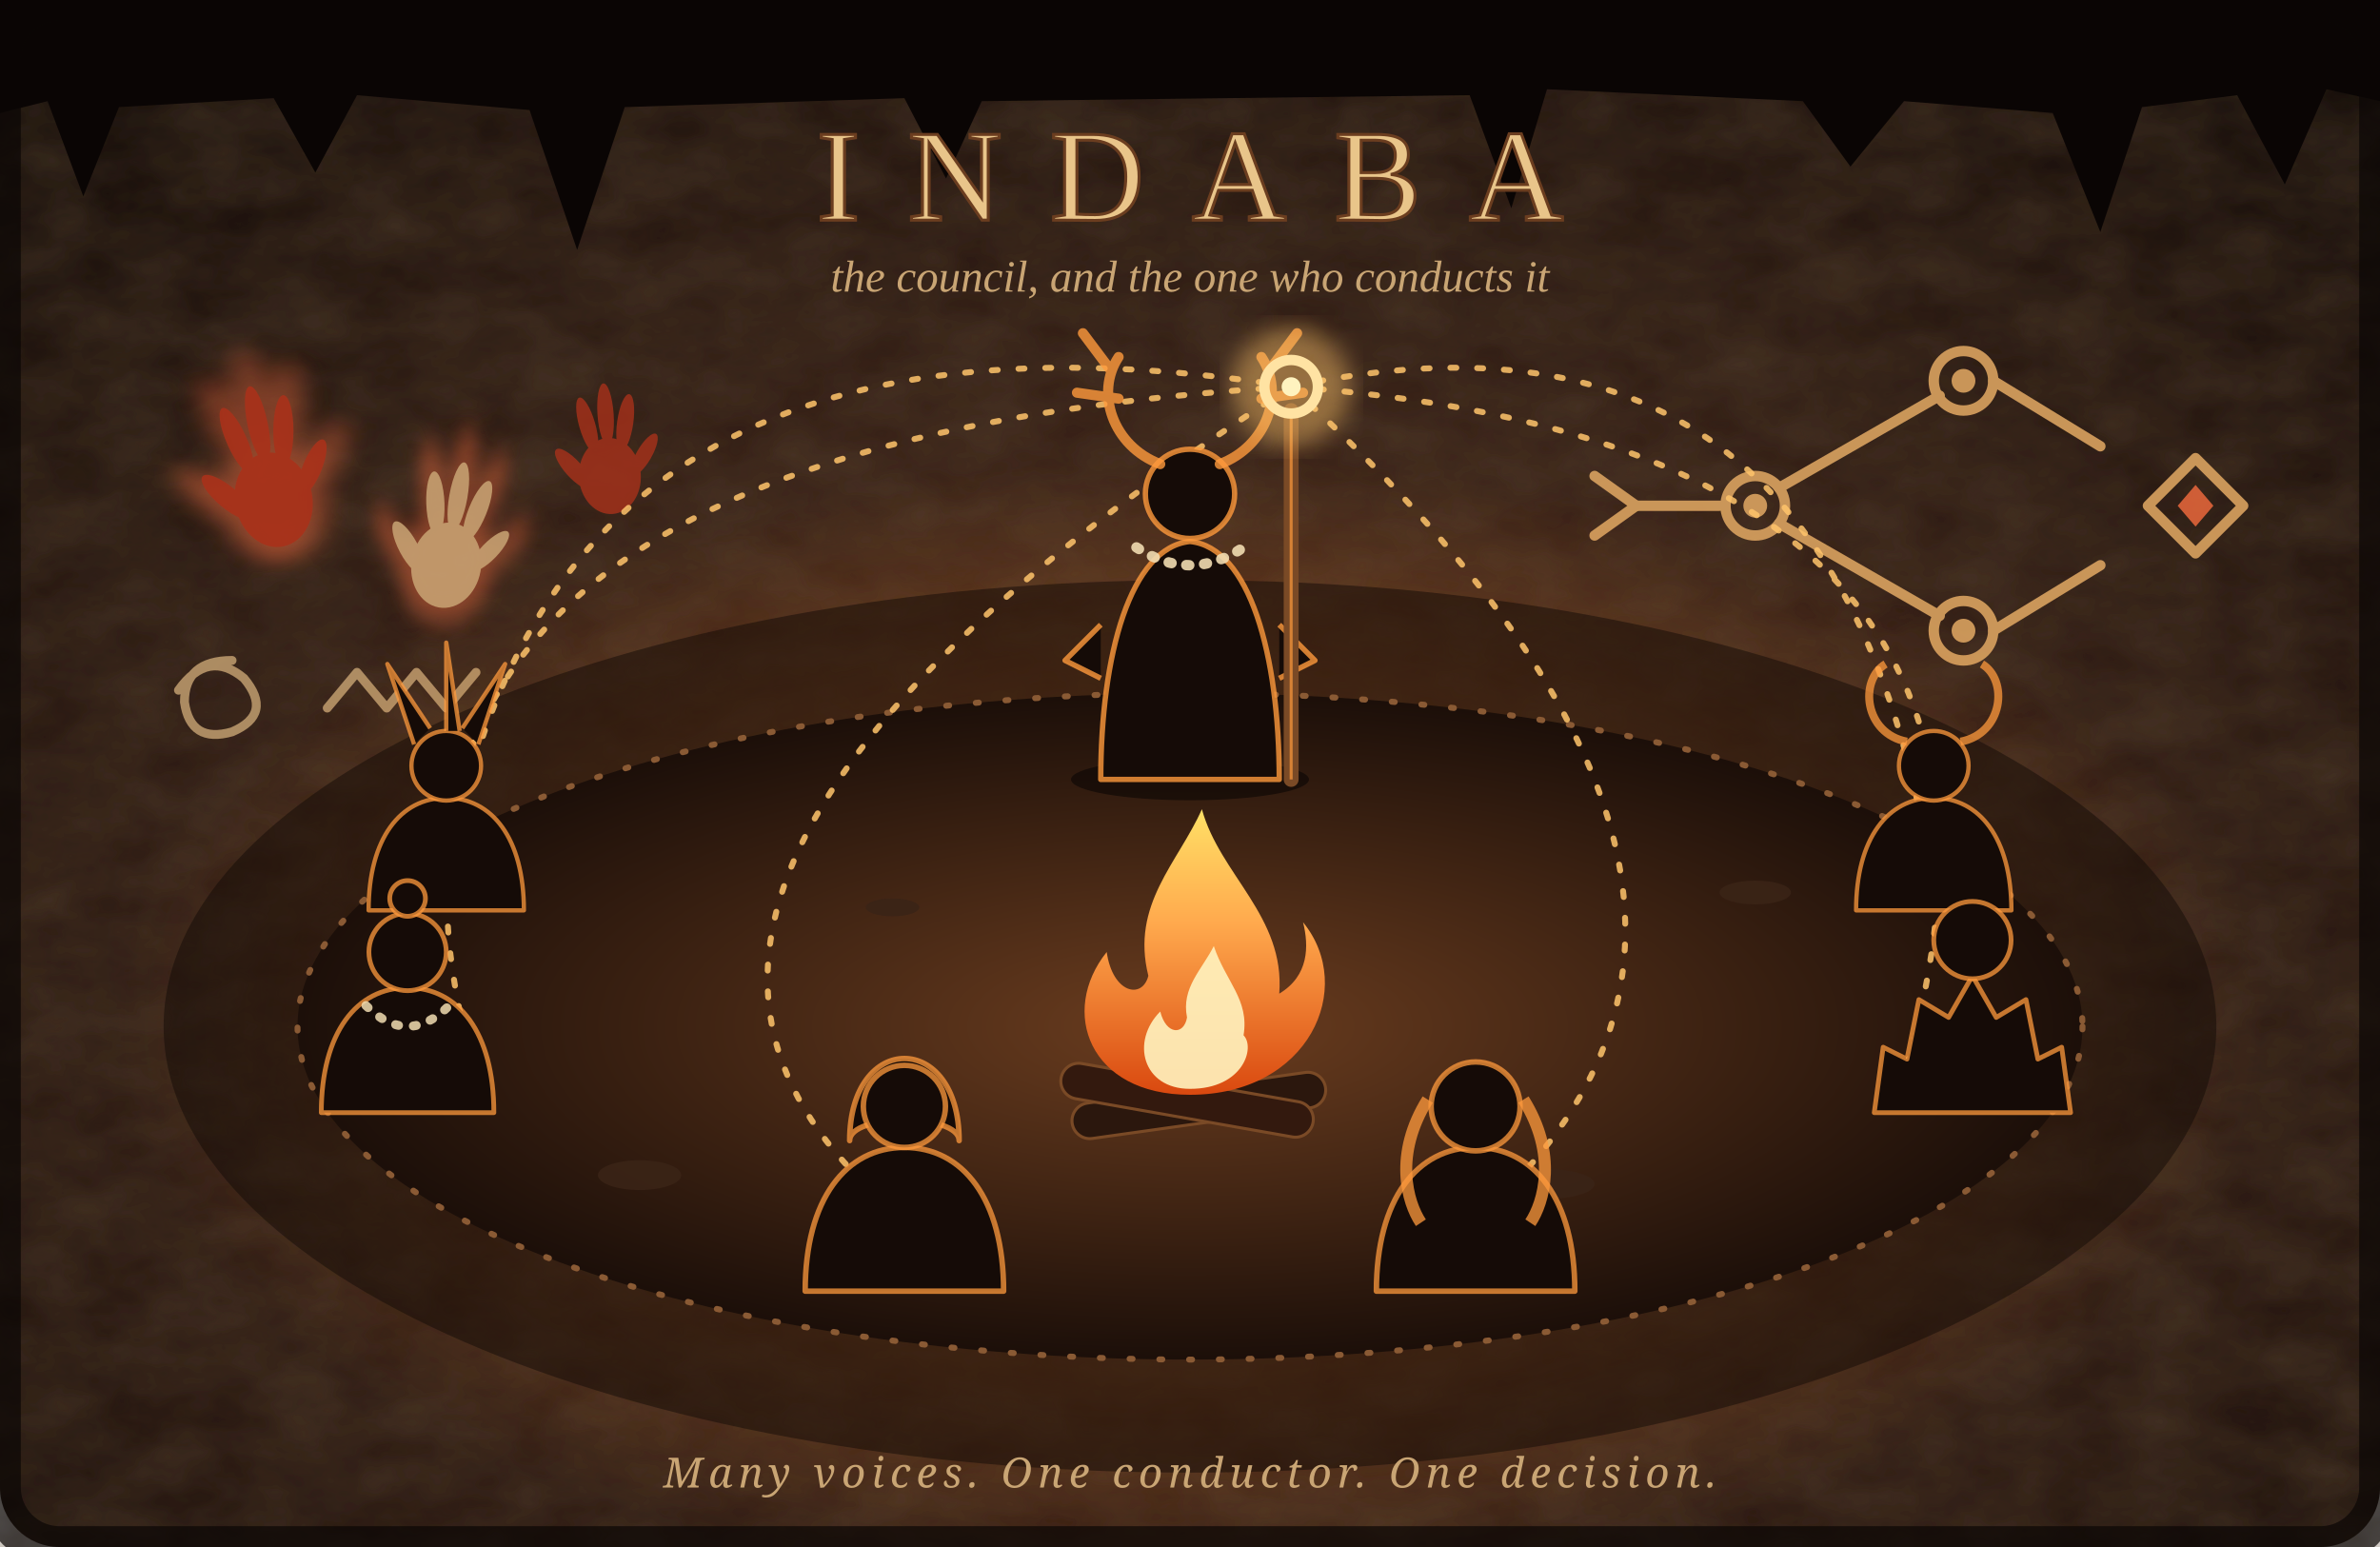
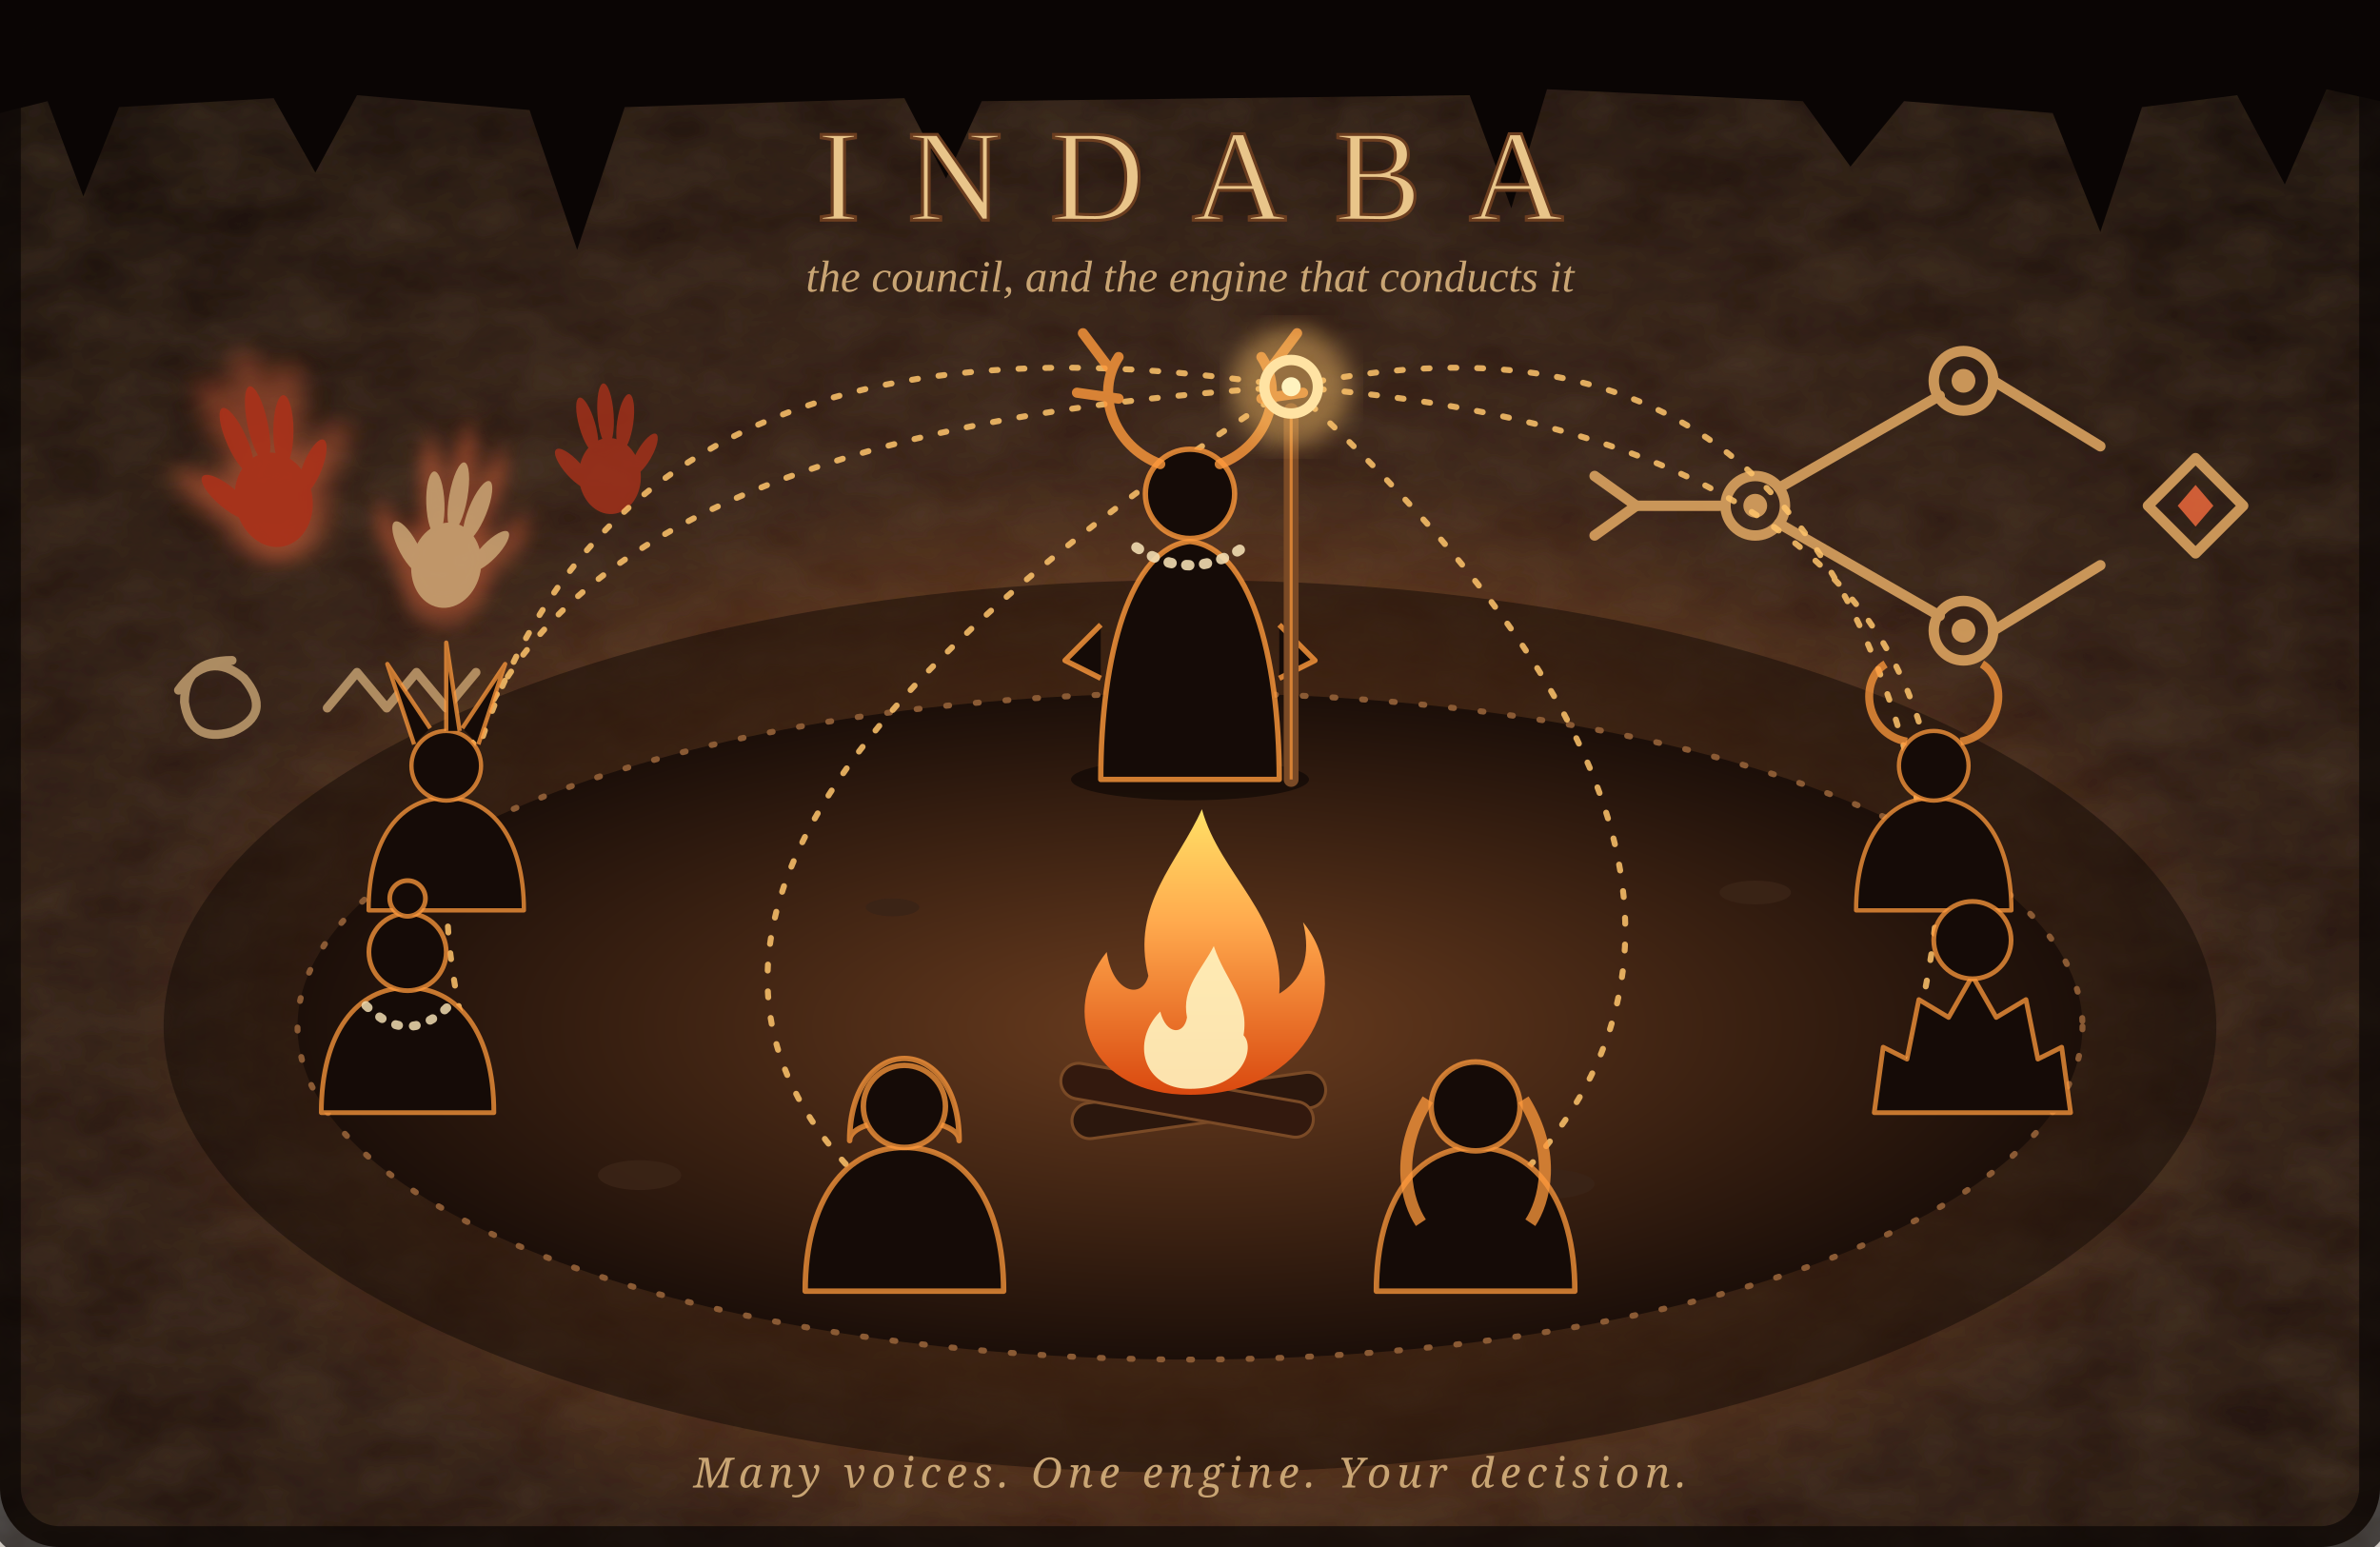
<svg xmlns="http://www.w3.org/2000/svg" viewBox="0 0 800 520" width="800" height="520" role="img" aria-labelledby="t d">
  <defs>
    <radialGradient id="wall" cx="50%" cy="62%" r="75%">
      <stop offset="0" stop-color="#5a3320" />
      <stop offset=".55" stop-color="#2e1a12" />
      <stop offset="1" stop-color="#0d0705" />
    </radialGradient>
    <radialGradient id="glow" cx="50%" cy="50%" r="50%">
      <stop offset="0" stop-color="#ffb347" stop-opacity=".7" />
      <stop offset=".5" stop-color="#ff7a1a" stop-opacity=".22" />
      <stop offset="1" stop-color="#ff7a1a" stop-opacity="0" />
    </radialGradient>
    <radialGradient id="floor" cx="50%" cy="50%" r="50%">
      <stop offset="0" stop-color="#6b3d1f" />
      <stop offset="1" stop-color="#1c0f09" />
    </radialGradient>
    <linearGradient id="flame" x1="0" y1="1" x2="0" y2="0">
      <stop offset="0" stop-color="#d9480f" />
      <stop offset=".6" stop-color="#ffa94d" />
      <stop offset="1" stop-color="#ffe066" />
    </linearGradient>
    <filter id="rock" x="0" y="0" width="100%" height="100%">
      <feTurbulence type="fractalNoise" baseFrequency=".035 .06" numOctaves="4" seed="7" />
      <feColorMatrix values="0 0 0 0 .1  0 0 0 0 .06  0 0 0 0 .03  0 0 0 .55 0" />
    </filter>
    <filter id="blur4">
      <feGaussianBlur stdDeviation="4" />
    </filter>
    <filter id="blur2">
      <feGaussianBlur stdDeviation="2" />
    </filter>
    <g id="hand">
      <ellipse cx="0" cy="0" rx="13" ry="16" />
      <ellipse cx="-15" cy="-4" rx="3.6" ry="11" transform="rotate(-38 -15 -4)" />
      <ellipse cx="-8" cy="-22" rx="3.4" ry="12" transform="rotate(-12 -8 -22)" />
      <ellipse cx="0" cy="-26" rx="3.4" ry="13" />
      <ellipse cx="8" cy="-22" rx="3.4" ry="12" transform="rotate(12 8 -22)" />
      <ellipse cx="15" cy="-8" rx="3.2" ry="10" transform="rotate(34 15 -8)" />
    </g>
    <path id="torso" d="M-29 0 C-29 -27 -17 -42 0 -42 C17 -42 29 -27 29 0 Z" />
  </defs>
  <rect width="800" height="520" rx="20" fill="url(#wall)" />
  <rect width="800" height="520" rx="20" filter="url(#rock)" />
  <g fill="#0a0504">
    <path d="M0 0 H800 V34 L782 30 L768 62 L752 32 L720 36 L706 78 L690 38 L640 34 L622 56 L606 34 L520 30 L508 70 L494 32 L330 34 L318 60 L304 33 L210 36 L194 84 L178 37 L120 32 L106 58 L92 33 L40 36 L28 66 L16 34 L0 38 Z" />
  </g>
  <text x="400" y="74" text-anchor="middle" font-family="Georgia, 'Times New Roman', serif" font-size="44" letter-spacing="16" fill="#e9c58a" stroke="#6b3d1f" stroke-width="1">INDABA</text>
-   <text x="400" y="98" text-anchor="middle" font-family="Georgia, 'Times New Roman', serif" font-size="15" font-style="italic" fill="#c9a574">the council, and the one who conducts it</text>
+   <text x="400" y="98" text-anchor="middle" font-family="Georgia, 'Times New Roman', serif" font-size="15" font-style="italic" fill="#c9a574">the council, and the engine that conducts it</text>
  <g>
    <g transform="translate(92 168) rotate(-12)" fill="#e0643a" opacity=".55" filter="url(#blur4)">
      <use href="#hand" transform="scale(1.35)" />
    </g>
    <g transform="translate(92 168) rotate(-12)" fill="#a8311a" opacity=".9">
      <use href="#hand" />
    </g>
    <g transform="translate(150 190) rotate(10) scale(.9)" fill="#e0643a" opacity=".5" filter="url(#blur4)">
      <use href="#hand" transform="scale(1.35)" />
    </g>
    <g transform="translate(150 190) rotate(10) scale(.9)" fill="#c9a574" opacity=".85">
      <use href="#hand" />
    </g>
    <g transform="translate(205 160) rotate(-4) scale(.8)" fill="#a8311a" opacity=".8">
      <use href="#hand" />
    </g>
    <path d="M60 232 q10 -14 22 -4 q10 12 -4 18 q-14 4 -16 -10 q0 -14 16 -14" fill="none" stroke="#c9a574" stroke-width="3" stroke-linecap="round" opacity=".8" />
    <path d="M110 238 l10 -12 l10 12 l10 -12 l10 12 l10 -12" fill="none" stroke="#c9a574" stroke-width="3" stroke-linecap="round" stroke-linejoin="round" opacity=".8" />
  </g>
  <g fill="none" stroke="#d9a25f" stroke-width="3.5" stroke-linecap="round" stroke-linejoin="round" opacity=".9">
    <circle cx="590" cy="170" r="10" />
    <circle cx="660" cy="128" r="10" />
    <circle cx="660" cy="212" r="10" />
    <path d="M598 164 L652 133" />
    <path d="M598 176 L652 207" />
    <path d="M670 128 L706 150" />
    <path d="M670 212 L706 190" />
    <path d="M722 170 L738 154 L754 170 L738 186 Z" />
    <path d="M550 170 L578 170" />
    <path d="M536 160 L550 170 L536 180" />
  </g>
  <circle cx="590" cy="170" r="4" fill="#d9a25f" opacity=".9" />
  <circle cx="660" cy="128" r="4" fill="#d9a25f" opacity=".9" />
  <circle cx="660" cy="212" r="4" fill="#d9a25f" opacity=".9" />
  <path d="M732 170 L738 163 L744 170 L738 177 Z" fill="#e0643a" opacity=".9" />
  <ellipse cx="400" cy="345" rx="360" ry="190" fill="url(#glow)" />
  <ellipse cx="400" cy="345" rx="345" ry="150" fill="#120a06" opacity=".5" />
  <ellipse cx="400" cy="345" rx="300" ry="112" fill="url(#floor)" />
  <ellipse cx="400" cy="345" rx="300" ry="112" fill="none" stroke="#8a5a34" stroke-width="2" stroke-dasharray="1 9" stroke-linecap="round" />
  <g fill="#3a2316" opacity=".9">
    <ellipse cx="215" cy="395" rx="14" ry="5" />
    <ellipse cx="590" cy="300" rx="12" ry="4" />
    <ellipse cx="300" cy="305" rx="9" ry="3" />
    <ellipse cx="520" cy="398" rx="16" ry="5" />
  </g>
  <g fill="none" stroke="#ffc46b" stroke-width="2" stroke-linecap="round" stroke-dasharray="2 7" opacity=".85">
    <path d="M434 130 Q620 90 650 300" />
    <path d="M434 130 Q700 150 641 358" />
    <path d="M434 130 Q620 300 498 408" />
    <path d="M434 130 Q170 300 302 408" />
    <path d="M434 130 Q100 150 159 358" />
    <path d="M434 130 Q180 90 150 300" />
  </g>
  <g fill="#150b07" stroke="#ff9a3c" stroke-width="1.6" stroke-opacity=".75" stroke-linejoin="round">
    <g transform="translate(150 306) scale(.9)">
      <use href="#torso" />
      <circle cx="0" cy="-54" r="13" />
      <path d="M-12 -62 L-22 -92 L-6 -68 M0 -67 L0 -100 L5 -67 M12 -62 L22 -92 L6 -68" />
    </g>
    <g transform="translate(650 306) scale(.9)">
      <use href="#torso" />
      <circle cx="0" cy="-54" r="13" />
      <path d="M-10 -63 C-26 -66 -28 -86 -18 -92 M10 -63 C26 -66 28 -86 18 -92" fill="none" stroke-width="3" />
    </g>
    <g transform="translate(137 374)">
      <use href="#torso" />
      <circle cx="0" cy="-54" r="13" />
      <circle cx="0" cy="-72" r="6" />
      <path d="M-14 -36 Q0 -22 14 -36" fill="none" stroke="#f1dcb0" stroke-width="3" stroke-dasharray="1 5" stroke-linecap="round" stroke-opacity=".85" />
    </g>
    <g transform="translate(663 374)">
      <path d="M-33 0 L-30 -22 L-22 -18 L-18 -38 L-8 -32 L0 -46 L8 -32 L18 -38 L22 -18 L30 -22 L33 0 Z" />
      <circle cx="0" cy="-58" r="13" />
    </g>
    <g transform="translate(304 434) scale(1.15)">
      <use href="#torso" />
      <path d="M-16 -44 C-16 -76 16 -76 16 -44 C16 -52 -16 -52 -16 -44 Z" />
      <circle cx="0" cy="-54" r="12" />
    </g>
    <g transform="translate(496 434) scale(1.15)">
      <use href="#torso" />
      <circle cx="0" cy="-54" r="13" />
      <path d="M-14 -56 C-24 -40 -20 -26 -16 -20 M14 -56 C24 -40 20 -26 16 -20" fill="none" stroke-width="3.5" />
    </g>
  </g>
  <g>
    <rect x="360" y="366" width="86" height="12" rx="6" fill="#2b170d" stroke="#7a4a26" transform="rotate(-8 400 372)" />
    <rect x="356" y="364" width="86" height="12" rx="6" fill="#33190e" stroke="#7a4a26" transform="rotate(10 400 370)" />
    <g transform="translate(0 52)">
      <path d="M400 316 C366 316 356 288 372 268 C374 282 384 284 386 276 C380 252 396 238 404 220 C410 242 432 256 430 282 C440 276 440 266 438 258 C456 280 440 316 400 316 Z" fill="url(#flame)" />
      <path d="M400 314 C384 314 380 298 390 288 C392 296 398 296 399 290 C397 280 404 274 408 266 C412 278 420 284 418 296 C422 300 418 314 400 314 Z" fill="#fff3bf" opacity=".9" />
    </g>
    <g fill="#ffc46b" filter="url(#blur2)" opacity=".9">
      <circle cx="388" cy="252" r="2.2" />
      <circle cx="414" cy="240" r="1.8" />
      <circle cx="404" cy="224" r="1.5" />
      <circle cx="376" cy="236" r="1.4" />
      <circle cx="426" cy="256" r="1.6" />
    </g>
  </g>
  <g>
    <ellipse cx="400" cy="262" rx="40" ry="7" fill="#0a0504" opacity=".6" />
    <g fill="#150b07" stroke="#ff9a3c" stroke-width="1.8" stroke-opacity=".8" stroke-linejoin="round" transform="translate(400 262)">
      <path d="M-30 0 C-30 -42 -20 -78 0 -80 C20 -78 30 -42 30 0 Z" />
      <path d="M-30 -52 L-42 -40 L-30 -34 M30 -52 L42 -40 L30 -34" />
      <circle cx="0" cy="-96" r="15" />
      <path d="M-10 -106 C-26 -112 -32 -130 -24 -142 M-24 -128 L-38 -130 M-27 -138 L-36 -150                M10 -106 C26 -112 32 -130 24 -142 M24 -128 L38 -130 M27 -138 L36 -150" fill="none" stroke-width="3.4" stroke-linecap="round" />
      <path d="M-18 -78 Q0 -66 18 -78" fill="none" stroke="#f1dcb0" stroke-width="3.5" stroke-dasharray="1 5" stroke-linecap="round" stroke-opacity=".9" />
    </g>
    <path d="M434 262 L434 138" stroke="#7a4a26" stroke-width="5" stroke-linecap="round" />
    <path d="M434 262 L434 138" stroke="#ff9a3c" stroke-width="1" stroke-opacity=".7" />
    <circle cx="434" cy="130" r="20" fill="#ffc46b" opacity=".45" filter="url(#blur4)" />
    <circle cx="434" cy="130" r="9" fill="none" stroke="#ffe3a3" stroke-width="3.5" />
    <circle cx="434" cy="130" r="3.2" fill="#fff3bf" />
  </g>
-   <text x="400" y="500" text-anchor="middle" font-family="Georgia, serif" font-size="14" font-style="italic" fill="#c9a574" letter-spacing="2">Many voices. One conductor. One decision.</text>
+   <text x="400" y="500" text-anchor="middle" font-family="Georgia, serif" font-size="14" font-style="italic" fill="#c9a574" letter-spacing="2">Many voices. One engine. Your decision.</text>
  <rect width="800" height="520" rx="20" fill="none" stroke="#0a0504" stroke-width="14" opacity=".7" />
</svg>
